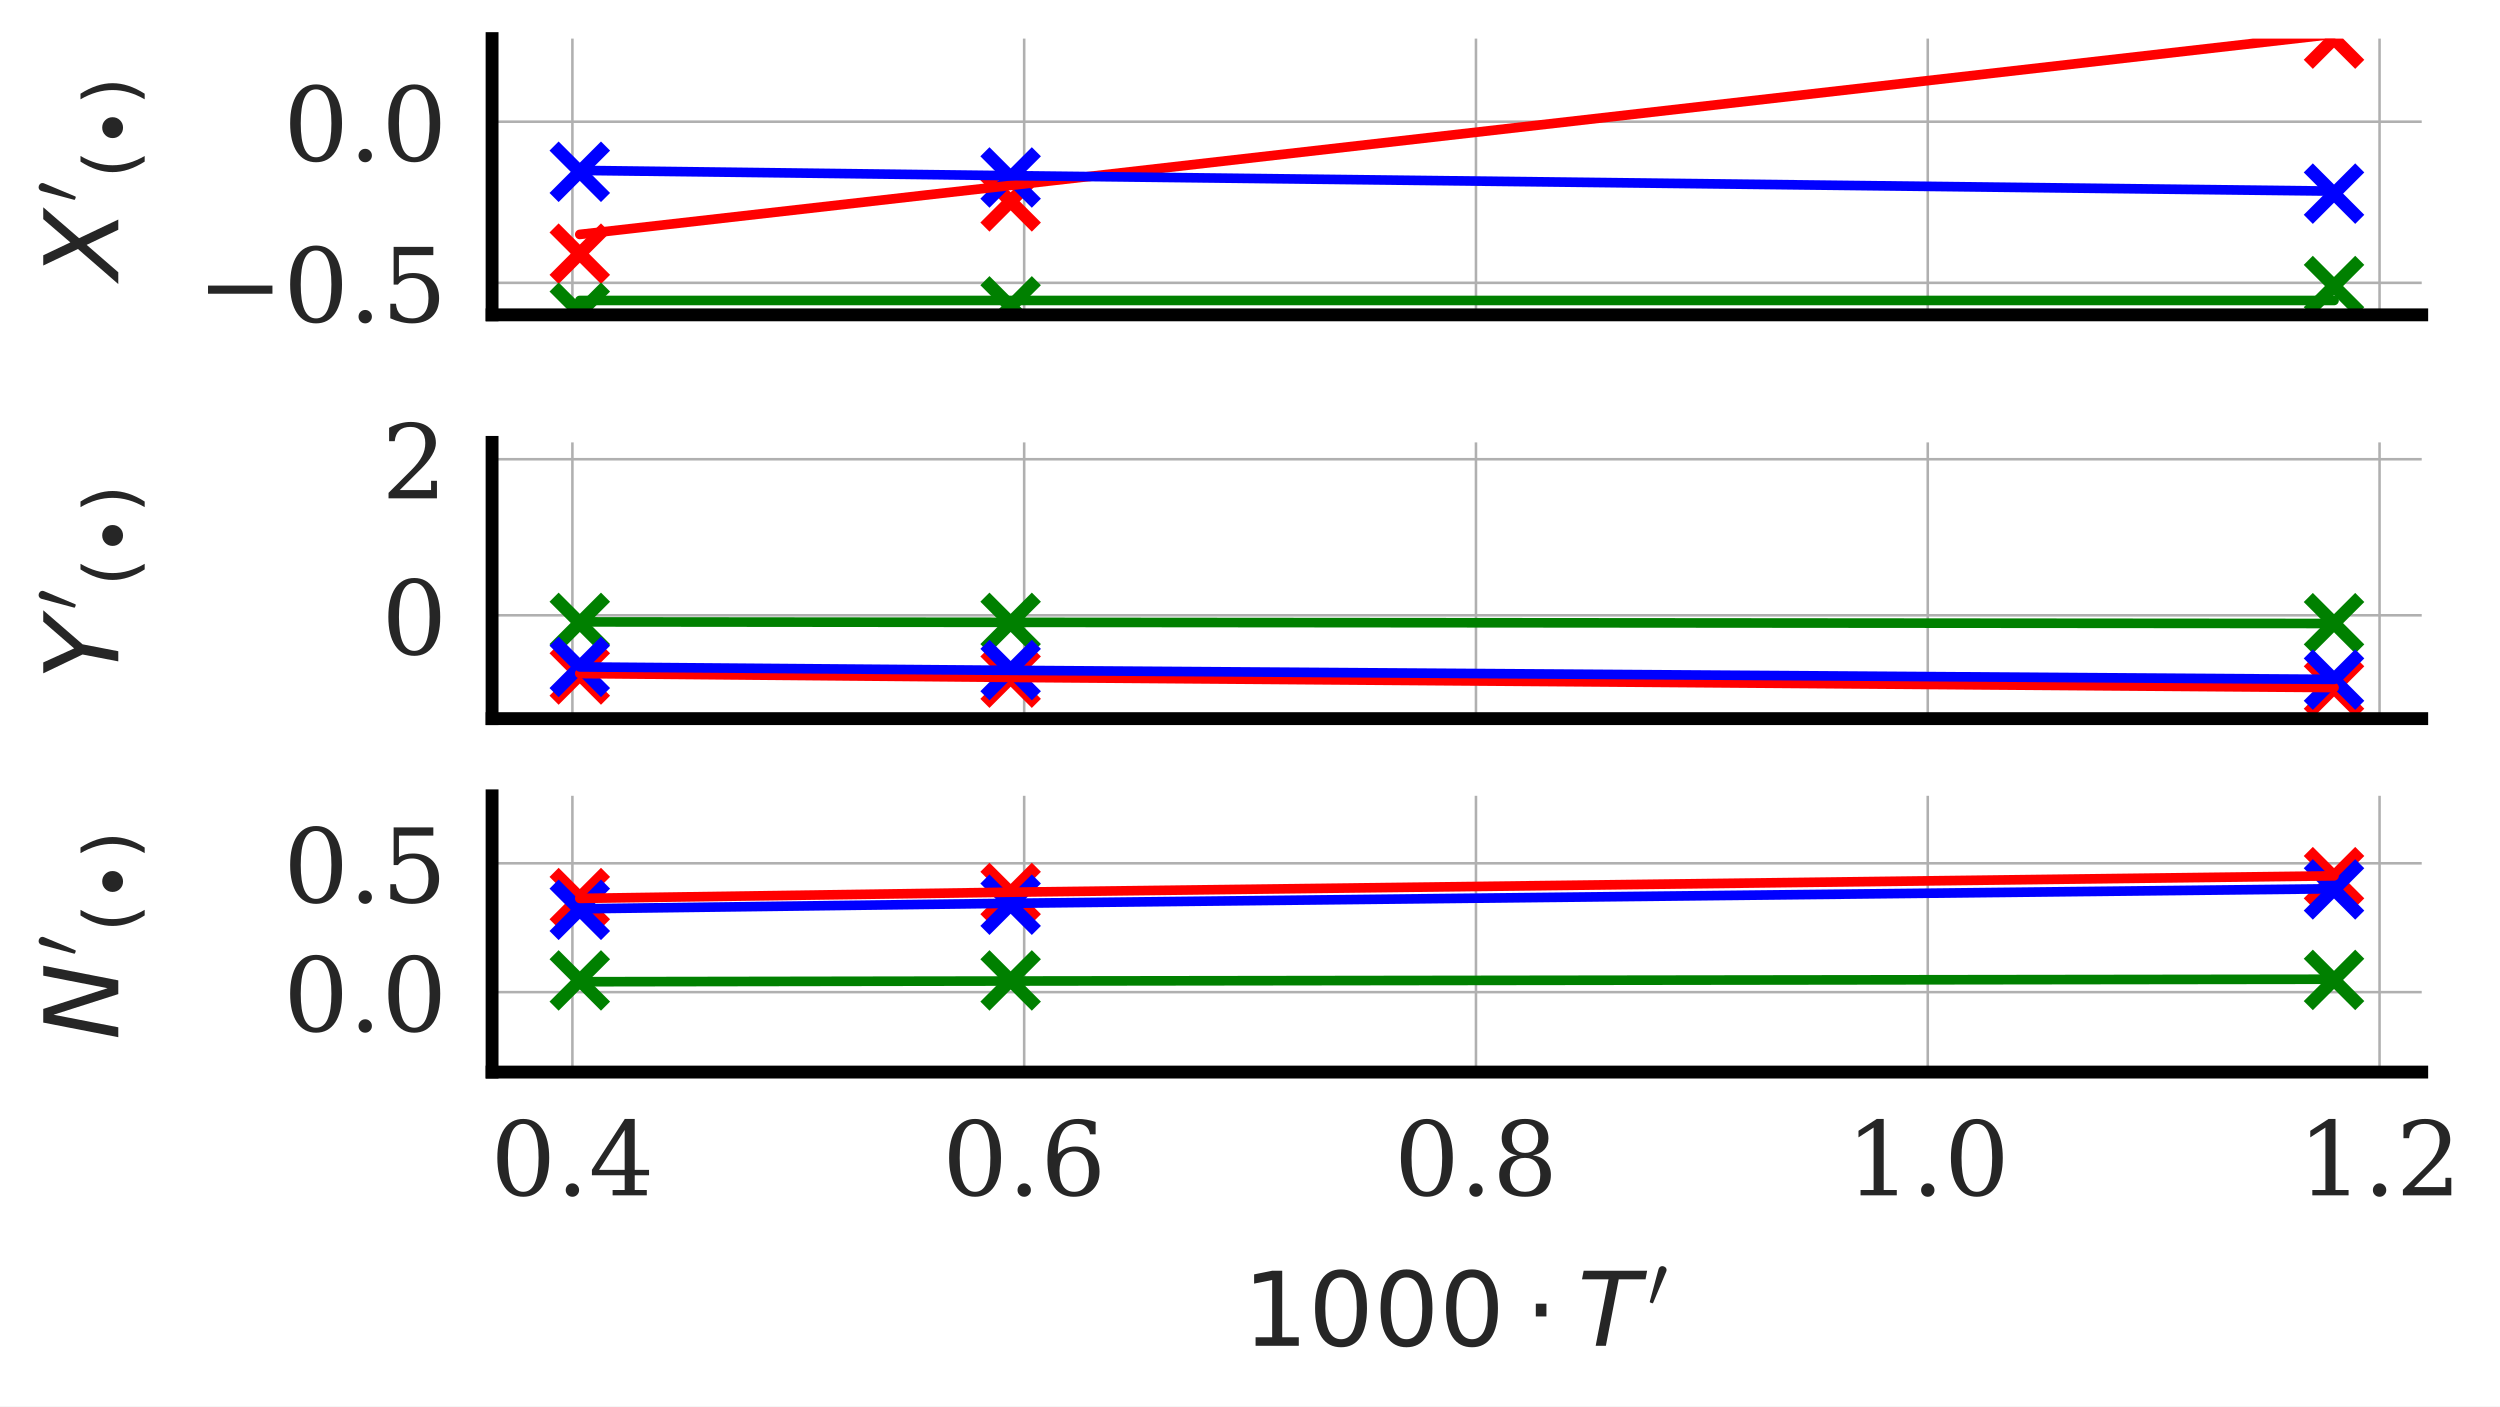
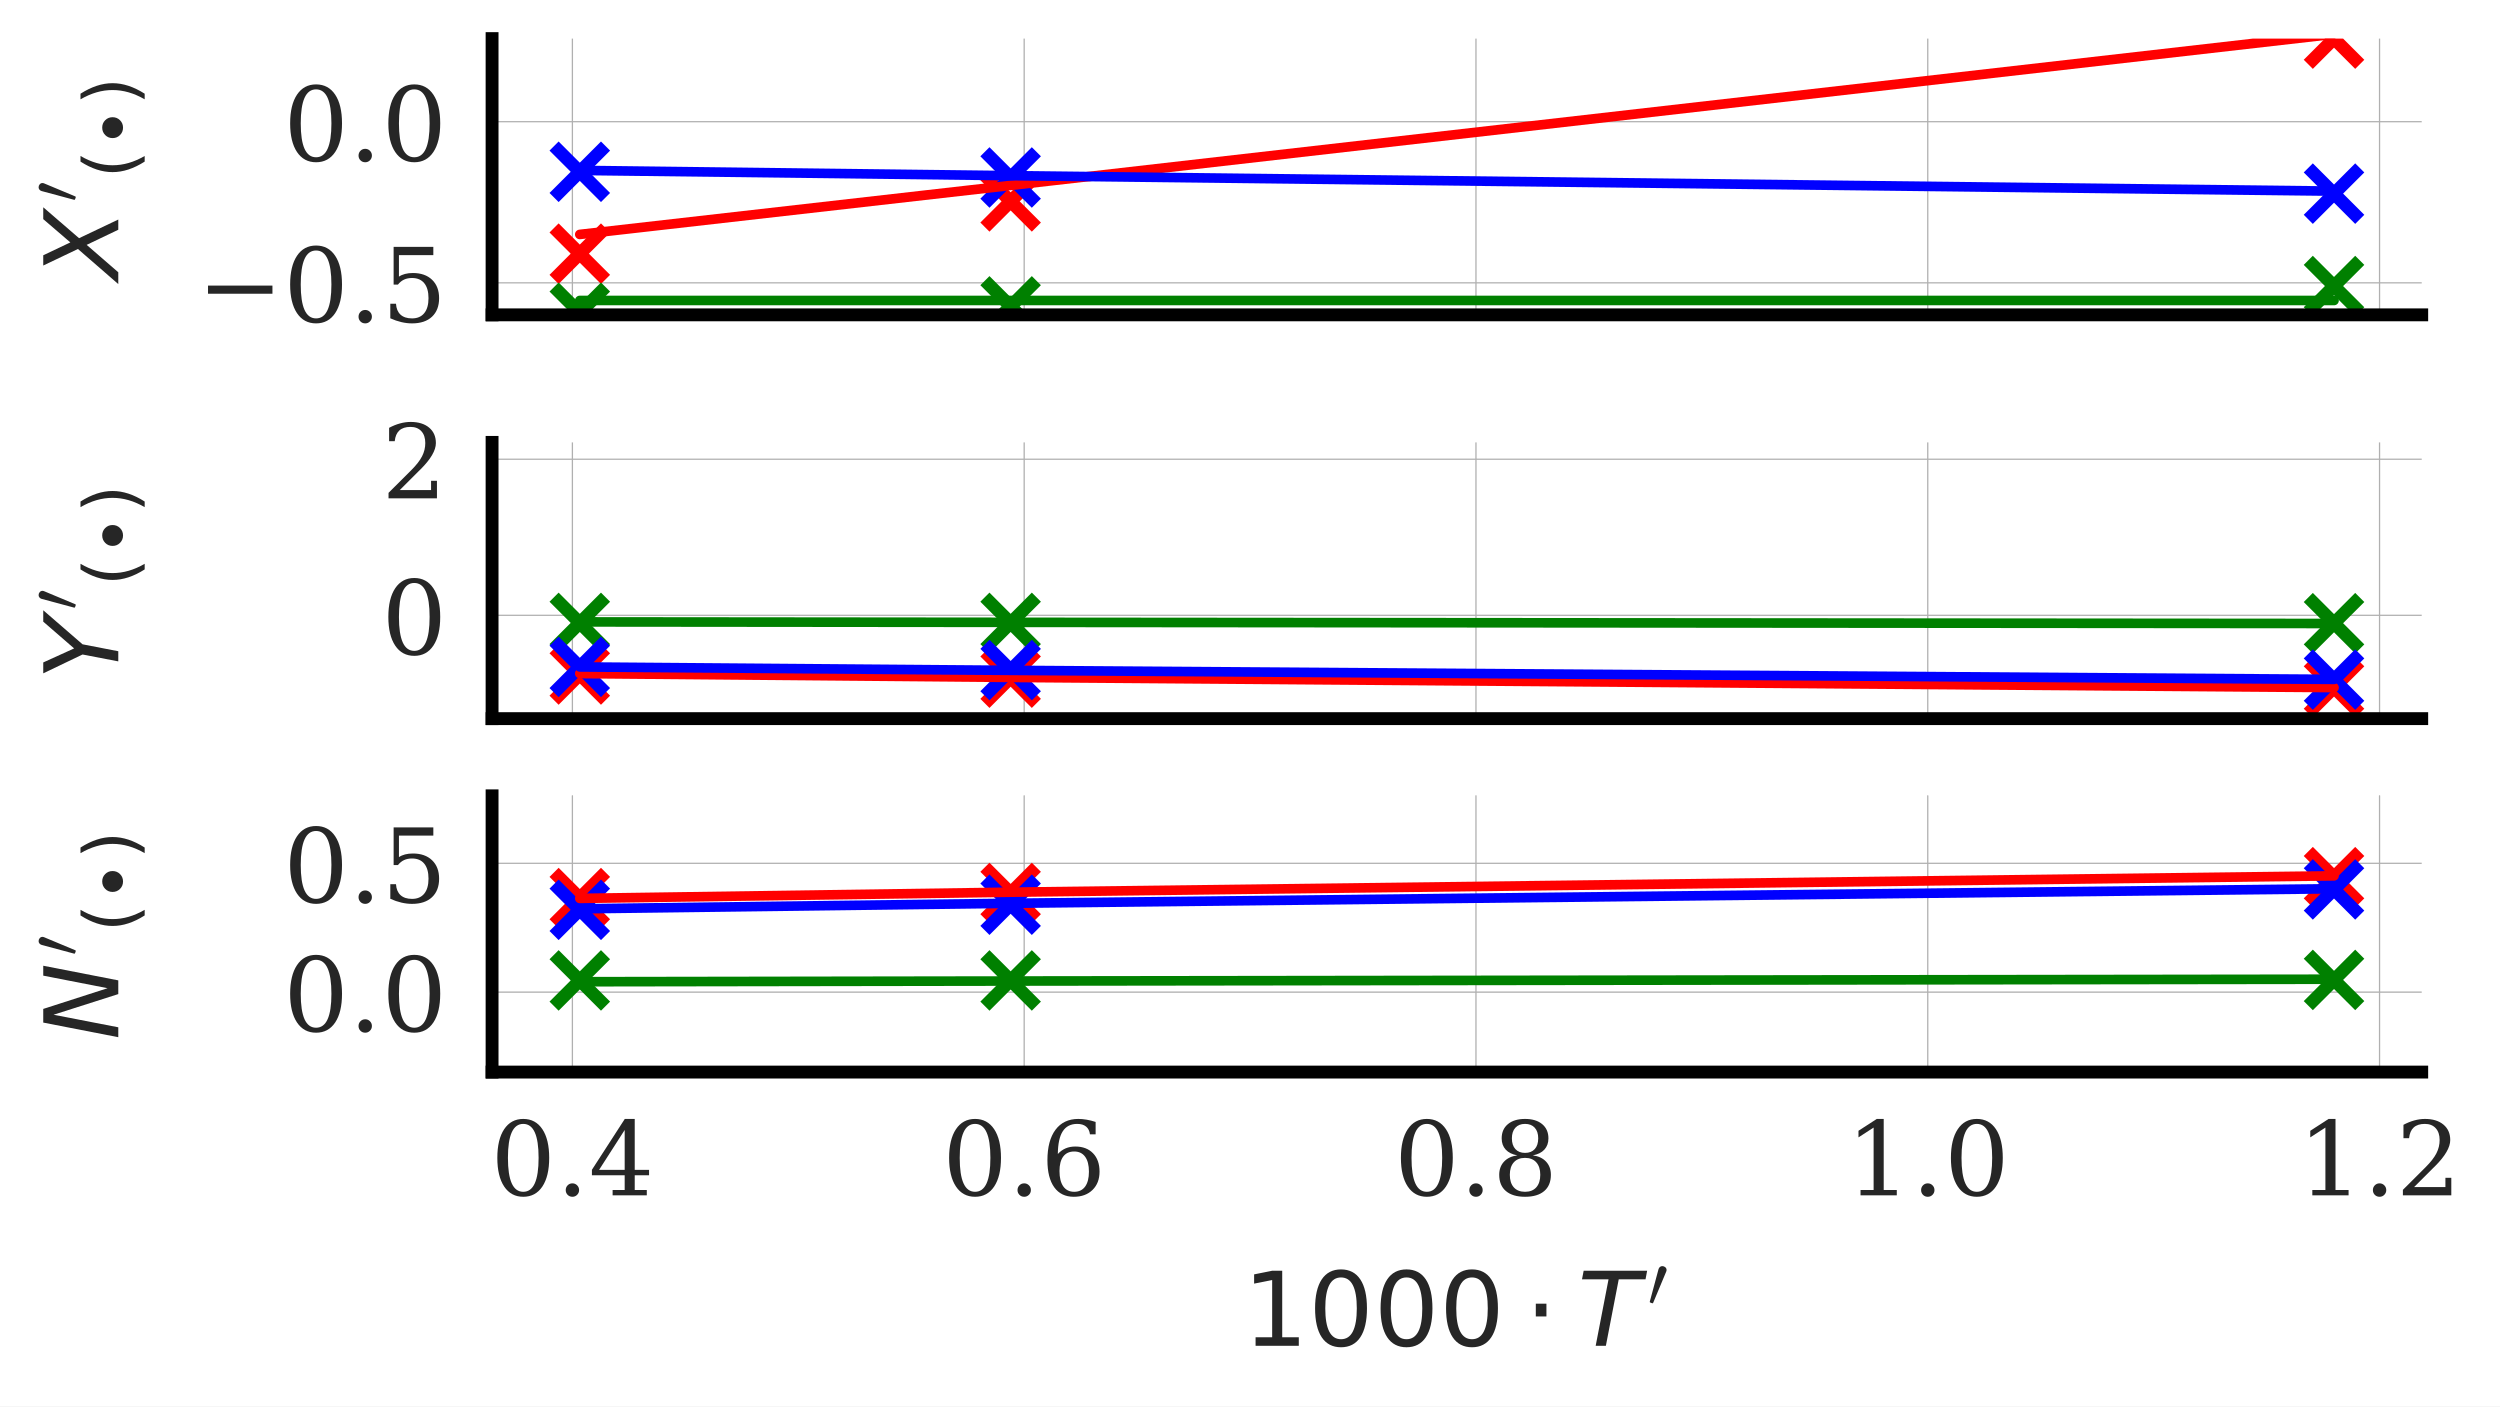
<svg xmlns="http://www.w3.org/2000/svg" xmlns:xlink="http://www.w3.org/1999/xlink" width="194.31pt" height="109.312pt" viewBox="0 0 194.31 109.312" version="1.1">
  <defs>
    <style type="text/css">*{stroke-linejoin: round; stroke-linecap: butt}</style>
  </defs>
  <g id="figure_1">
    <g id="patch_1">
      <path d="M 0 109.312  L 194.31 109.312  L 194.31 0  L 0 0  z " style="fill: #ffffff" />
    </g>
    <g id="axes_1">
      <g id="patch_2">
        <path d="M 38.246 24.471  L 188.226 24.471  L 188.226 3  L 38.246 3  z " style="fill: #ffffff" />
      </g>
      <g id="matplotlib.axis_1">
        <g id="xtick_1">
          <g id="line2d_1">
-             <path d="M 44.489 24.471  L 44.489 3  " clip-path="url(#p336d59a3ff)" style="fill: none; stroke: #b0b0b0; stroke-width: 0.2; stroke-linecap: round" />
+             <path d="M 44.489 24.471  L 44.489 3  " clip-path="url(#pb1b87f5d9b)" style="fill: none; stroke: #b0b0b0; stroke-width: 0.1; stroke-linecap: round" />
          </g>
          <g id="line2d_2" />
        </g>
        <g id="xtick_2">
          <g id="line2d_3">
-             <path d="M 79.603 24.471  L 79.603 3  " clip-path="url(#p336d59a3ff)" style="fill: none; stroke: #b0b0b0; stroke-width: 0.2; stroke-linecap: round" />
+             <path d="M 79.603 24.471  L 79.603 3  " clip-path="url(#pb1b87f5d9b)" style="fill: none; stroke: #b0b0b0; stroke-width: 0.1; stroke-linecap: round" />
          </g>
          <g id="line2d_4" />
        </g>
        <g id="xtick_3">
          <g id="line2d_5">
-             <path d="M 114.718 24.471  L 114.718 3  " clip-path="url(#p336d59a3ff)" style="fill: none; stroke: #b0b0b0; stroke-width: 0.2; stroke-linecap: round" />
+             <path d="M 114.718 24.471  L 114.718 3  " clip-path="url(#pb1b87f5d9b)" style="fill: none; stroke: #b0b0b0; stroke-width: 0.1; stroke-linecap: round" />
          </g>
          <g id="line2d_6" />
        </g>
        <g id="xtick_4">
          <g id="line2d_7">
-             <path d="M 149.833 24.471  L 149.833 3  " clip-path="url(#p336d59a3ff)" style="fill: none; stroke: #b0b0b0; stroke-width: 0.2; stroke-linecap: round" />
+             <path d="M 149.833 24.471  L 149.833 3  " clip-path="url(#pb1b87f5d9b)" style="fill: none; stroke: #b0b0b0; stroke-width: 0.1; stroke-linecap: round" />
          </g>
          <g id="line2d_8" />
        </g>
        <g id="xtick_5">
          <g id="line2d_9">
-             <path d="M 184.948 24.471  L 184.948 3  " clip-path="url(#p336d59a3ff)" style="fill: none; stroke: #b0b0b0; stroke-width: 0.2; stroke-linecap: round" />
+             <path d="M 184.948 24.471  L 184.948 3  " clip-path="url(#pb1b87f5d9b)" style="fill: none; stroke: #b0b0b0; stroke-width: 0.1; stroke-linecap: round" />
          </g>
          <g id="line2d_10" />
        </g>
      </g>
      <g id="matplotlib.axis_2">
        <g id="ytick_1">
          <g id="line2d_11">
-             <path d="M 38.246 21.982  L 188.226 21.982  " clip-path="url(#p336d59a3ff)" style="fill: none; stroke: #b0b0b0; stroke-width: 0.2; stroke-linecap: round" />
+             <path d="M 38.246 21.982  L 188.226 21.982  " clip-path="url(#pb1b87f5d9b)" style="fill: none; stroke: #b0b0b0; stroke-width: 0.1; stroke-linecap: round" />
          </g>
          <g id="line2d_12" />
          <g id="text_1">
            <g style="fill: #262626" transform="translate(15.32024 25.02124) scale(0.08 -0.08)">
              <defs>
                <path id="DejaVuSerif-2212" d="M 678 2259  L 4684 2259  L 4684 1753  L 678 1753  L 678 2259  z " transform="scale(0.015625)" />
                <path id="DejaVuSerif-30" d="M 2034 219  Q 2513 219 2750 744  Q 2988 1269 2988 2328  Q 2988 3391 2750 3916  Q 2513 4441 2034 4441  Q 1556 4441 1318 3916  Q 1081 3391 1081 2328  Q 1081 1269 1318 744  Q 1556 219 2034 219  z M 2034 -91  Q 1275 -91 848 546  Q 422 1184 422 2328  Q 422 3475 848 4112  Q 1275 4750 2034 4750  Q 2797 4750 3222 4112  Q 3647 3475 3647 2328  Q 3647 1184 3222 546  Q 2797 -91 2034 -91  z " transform="scale(0.015625)" />
                <path id="DejaVuSerif-2e" d="M 603 325  Q 603 500 722 622  Q 841 744 1019 744  Q 1191 744 1312 622  Q 1434 500 1434 325  Q 1434 153 1312 31  Q 1191 -91 1019 -91  Q 841 -91 722 29  Q 603 150 603 325  z " transform="scale(0.015625)" />
                <path id="DejaVuSerif-35" d="M 3219 4666  L 3219 4153  L 1081 4153  L 1081 2816  Q 1244 2928 1461 2984  Q 1678 3041 1947 3041  Q 2703 3041 3140 2622  Q 3578 2203 3578 1478  Q 3578 738 3136 323  Q 2694 -91 1894 -91  Q 1572 -91 1234 -12  Q 897 66 544 225  L 544 1131  L 897 1131  Q 925 688 1179 453  Q 1434 219 1894 219  Q 2388 219 2653 544  Q 2919 869 2919 1478  Q 2919 2084 2655 2407  Q 2391 2731 1894 2731  Q 1613 2731 1398 2631  Q 1184 2531 1019 2322  L 750 2322  L 750 4666  L 3219 4666  z " transform="scale(0.015625)" />
              </defs>
              <use xlink:href="#DejaVuSerif-2212" />
              <use xlink:href="#DejaVuSerif-30" x="83.789" />
              <use xlink:href="#DejaVuSerif-2e" x="147.412" />
              <use xlink:href="#DejaVuSerif-35" x="179.199" />
            </g>
          </g>
        </g>
        <g id="ytick_2">
          <g id="line2d_13">
-             <path d="M 38.246 9.458  L 188.226 9.458  " clip-path="url(#p336d59a3ff)" style="fill: none; stroke: #b0b0b0; stroke-width: 0.2; stroke-linecap: round" />
+             <path d="M 38.246 9.458  L 188.226 9.458  " clip-path="url(#pb1b87f5d9b)" style="fill: none; stroke: #b0b0b0; stroke-width: 0.1; stroke-linecap: round" />
          </g>
          <g id="line2d_14" />
          <g id="text_2">
            <g style="fill: #262626" transform="translate(22.02399 12.49743) scale(0.08 -0.08)">
              <use xlink:href="#DejaVuSerif-30" />
              <use xlink:href="#DejaVuSerif-2e" x="63.623" />
              <use xlink:href="#DejaVuSerif-30" x="95.41" />
            </g>
          </g>
        </g>
        <g id="text_3">
          <g style="fill: #262626" transform="translate(9.24024 21.7358) rotate(-90) scale(0.08 -0.08)">
            <defs>
              <path id="DejaVuSans-Oblique-58" d="M 878 4666  L 1516 4666  L 2316 2981  L 3763 4666  L 4500 4666  L 2578 2438  L 3738 0  L 3103 0  L 2163 1966  L 459 0  L -275 0  L 1906 2509  L 878 4666  z " transform="scale(0.015625)" />
              <path id="Cmsy10-30" d="M 225 347  Q 184 359 184 409  L 966 3316  Q 1003 3434 1093 3506  Q 1184 3578 1300 3578  Q 1450 3578 1564 3479  Q 1678 3381 1678 3231  Q 1678 3166 1644 3084  L 488 319  Q 466 275 428 275  Q 394 275 320 306  Q 247 338 225 347  z " transform="scale(0.015625)" />
              <path id="DejaVuSans-28" d="M 1984 4856  Q 1566 4138 1362 3434  Q 1159 2731 1159 2009  Q 1159 1288 1364 580  Q 1569 -128 1984 -844  L 1484 -844  Q 1016 -109 783 600  Q 550 1309 550 2009  Q 550 2706 781 3412  Q 1013 4119 1484 4856  L 1984 4856  z " transform="scale(0.015625)" />
              <path id="DejaVuSans-2219" d="M 1075 2006  Q 1075 2394 1345 2661  Q 1616 2928 2009 2928  Q 2397 2928 2664 2661  Q 2931 2394 2931 2006  Q 2931 1616 2662 1347  Q 2394 1078 2003 1078  Q 1613 1078 1344 1347  Q 1075 1616 1075 2006  z " transform="scale(0.015625)" />
              <path id="DejaVuSans-29" d="M 513 4856  L 1013 4856  Q 1481 4119 1714 3412  Q 1947 2706 1947 2009  Q 1947 1309 1714 600  Q 1481 -109 1013 -844  L 513 -844  Q 928 -128 1133 580  Q 1338 1288 1338 2009  Q 1338 2731 1133 3434  Q 928 4138 513 4856  z " transform="scale(0.015625)" />
            </defs>
            <use xlink:href="#DejaVuSans-Oblique-58" transform="translate(0 0.584375)" />
            <use xlink:href="#Cmsy10-30" transform="translate(75.52263 38.86563) scale(0.7)" />
            <use xlink:href="#DejaVuSans-28" transform="translate(98.4572 -15.82188) scale(0.7)" />
            <use xlink:href="#DejaVuSans-2219" transform="translate(125.7668 -15.82188) scale(0.7)" />
            <use xlink:href="#DejaVuSans-29" transform="translate(169.5851 -15.82188) scale(0.7)" />
          </g>
        </g>
      </g>
      <g id="line2d_15">
        <defs>
-           <path id="m58423760b1" d="M -2 2  L 2 -2  M -2 -2  L 2 2  " style="stroke: #ff0000" />
+           <path id="m5a309c8531" d="M -2 2  L 2 -2  M -2 -2  L 2 2  " style="stroke: #ff0000" />
        </defs>
-         <g clip-path="url(#p336d59a3ff)">
-           <use xlink:href="#m58423760b1" x="45.064" y="19.716" style="fill: #ff0000; stroke: #ff0000" />
-           <use xlink:href="#m58423760b1" x="78.551" y="15.652" style="fill: #ff0000; stroke: #ff0000" />
-           <use xlink:href="#m58423760b1" x="181.409" y="3" style="fill: #ff0000; stroke: #ff0000" />
+         <g clip-path="url(#pb1b87f5d9b)">
+           <use xlink:href="#m5a309c8531" x="45.064" y="19.716" style="fill: #ff0000; stroke: #ff0000" />
+           <use xlink:href="#m5a309c8531" x="78.551" y="15.652" style="fill: #ff0000; stroke: #ff0000" />
+           <use xlink:href="#m5a309c8531" x="181.409" y="3" style="fill: #ff0000; stroke: #ff0000" />
        </g>
      </g>
      <g id="line2d_16">
        <defs>
-           <path id="mcfe4675717" d="M -2 2  L 2 -2  M -2 -2  L 2 2  " style="stroke: #008000" />
+           <path id="me7ef2e83bf" d="M -2 2  L 2 -2  M -2 -2  L 2 2  " style="stroke: #008000" />
        </defs>
-         <g clip-path="url(#p336d59a3ff)">
-           <use xlink:href="#mcfe4675717" x="45.064" y="24.308" style="fill: #008000; stroke: #008000" />
-           <use xlink:href="#mcfe4675717" x="78.551" y="23.813" style="fill: #008000; stroke: #008000" />
-           <use xlink:href="#mcfe4675717" x="181.409" y="22.233" style="fill: #008000; stroke: #008000" />
+         <g clip-path="url(#pb1b87f5d9b)">
+           <use xlink:href="#me7ef2e83bf" x="45.064" y="24.308" style="fill: #008000; stroke: #008000" />
+           <use xlink:href="#me7ef2e83bf" x="78.551" y="23.813" style="fill: #008000; stroke: #008000" />
+           <use xlink:href="#me7ef2e83bf" x="181.409" y="22.233" style="fill: #008000; stroke: #008000" />
        </g>
      </g>
      <g id="line2d_17">
        <defs>
-           <path id="mbdd029a04d" d="M -2 2  L 2 -2  M -2 -2  L 2 2  " style="stroke: #0000ff" />
+           <path id="md3169060c6" d="M -2 2  L 2 -2  M -2 -2  L 2 2  " style="stroke: #0000ff" />
        </defs>
-         <g clip-path="url(#p336d59a3ff)">
-           <use xlink:href="#mbdd029a04d" x="45.064" y="13.351" style="fill: #0000ff; stroke: #0000ff" />
-           <use xlink:href="#mbdd029a04d" x="78.551" y="13.795" style="fill: #0000ff; stroke: #0000ff" />
-           <use xlink:href="#mbdd029a04d" x="181.409" y="15.049" style="fill: #0000ff; stroke: #0000ff" />
+         <g clip-path="url(#pb1b87f5d9b)">
+           <use xlink:href="#md3169060c6" x="45.064" y="13.351" style="fill: #0000ff; stroke: #0000ff" />
+           <use xlink:href="#md3169060c6" x="78.551" y="13.795" style="fill: #0000ff; stroke: #0000ff" />
+           <use xlink:href="#md3169060c6" x="181.409" y="15.049" style="fill: #0000ff; stroke: #0000ff" />
        </g>
      </g>
      <g id="line2d_18">
-         <path d="M 45.064 18.221  L 78.551 14.411  L 181.409 2.657  " clip-path="url(#p336d59a3ff)" style="fill: none; stroke: #ff0000; stroke-width: 0.75; stroke-linecap: round" />
+         <path d="M 45.064 18.221  L 78.551 14.411  L 181.409 2.657  " clip-path="url(#pb1b87f5d9b)" style="fill: none; stroke: #ff0000; stroke-width: 0.75; stroke-linecap: round" />
      </g>
      <g id="line2d_19">
-         <path d="M 45.064 23.354  L 78.551 23.354  L 181.409 23.354  " clip-path="url(#p336d59a3ff)" style="fill: none; stroke: #008000; stroke-width: 0.75; stroke-linecap: round" />
+         <path d="M 45.064 23.354  L 78.551 23.354  L 181.409 23.354  " clip-path="url(#pb1b87f5d9b)" style="fill: none; stroke: #008000; stroke-width: 0.75; stroke-linecap: round" />
      </g>
      <g id="line2d_20">
-         <path d="M 45.064 13.245  L 78.551 13.653  L 181.409 14.856  " clip-path="url(#p336d59a3ff)" style="fill: none; stroke: #0000ff; stroke-width: 0.75; stroke-linecap: round" />
+         <path d="M 45.064 13.245  L 78.551 13.653  L 181.409 14.856  " clip-path="url(#pb1b87f5d9b)" style="fill: none; stroke: #0000ff; stroke-width: 0.75; stroke-linecap: round" />
      </g>
      <g id="patch_3">
        <path d="M 38.246 24.471  L 38.246 3  " style="fill: none; stroke: #000000; stroke-linejoin: miter; stroke-linecap: square" />
      </g>
      <g id="patch_4">
        <path d="M 38.246 24.471  L 188.226 24.471  " style="fill: none; stroke: #000000; stroke-linejoin: miter; stroke-linecap: square" />
      </g>
    </g>
    <g id="axes_2">
      <g id="patch_5">
        <path d="M 38.246 55.855  L 188.226 55.855  L 188.226 34.384  L 38.246 34.384  z " style="fill: #ffffff" />
      </g>
      <g id="matplotlib.axis_3">
        <g id="xtick_6">
          <g id="line2d_21">
-             <path d="M 44.489 55.855  L 44.489 34.384  " clip-path="url(#pc648f36a61)" style="fill: none; stroke: #b0b0b0; stroke-width: 0.2; stroke-linecap: round" />
+             <path d="M 44.489 55.855  L 44.489 34.384  " clip-path="url(#p9582a1cef8)" style="fill: none; stroke: #b0b0b0; stroke-width: 0.1; stroke-linecap: round" />
          </g>
          <g id="line2d_22" />
        </g>
        <g id="xtick_7">
          <g id="line2d_23">
-             <path d="M 79.603 55.855  L 79.603 34.384  " clip-path="url(#pc648f36a61)" style="fill: none; stroke: #b0b0b0; stroke-width: 0.2; stroke-linecap: round" />
+             <path d="M 79.603 55.855  L 79.603 34.384  " clip-path="url(#p9582a1cef8)" style="fill: none; stroke: #b0b0b0; stroke-width: 0.1; stroke-linecap: round" />
          </g>
          <g id="line2d_24" />
        </g>
        <g id="xtick_8">
          <g id="line2d_25">
-             <path d="M 114.718 55.855  L 114.718 34.384  " clip-path="url(#pc648f36a61)" style="fill: none; stroke: #b0b0b0; stroke-width: 0.2; stroke-linecap: round" />
+             <path d="M 114.718 55.855  L 114.718 34.384  " clip-path="url(#p9582a1cef8)" style="fill: none; stroke: #b0b0b0; stroke-width: 0.1; stroke-linecap: round" />
          </g>
          <g id="line2d_26" />
        </g>
        <g id="xtick_9">
          <g id="line2d_27">
-             <path d="M 149.833 55.855  L 149.833 34.384  " clip-path="url(#pc648f36a61)" style="fill: none; stroke: #b0b0b0; stroke-width: 0.2; stroke-linecap: round" />
+             <path d="M 149.833 55.855  L 149.833 34.384  " clip-path="url(#p9582a1cef8)" style="fill: none; stroke: #b0b0b0; stroke-width: 0.1; stroke-linecap: round" />
          </g>
          <g id="line2d_28" />
        </g>
        <g id="xtick_10">
          <g id="line2d_29">
-             <path d="M 184.948 55.855  L 184.948 34.384  " clip-path="url(#pc648f36a61)" style="fill: none; stroke: #b0b0b0; stroke-width: 0.2; stroke-linecap: round" />
+             <path d="M 184.948 55.855  L 184.948 34.384  " clip-path="url(#p9582a1cef8)" style="fill: none; stroke: #b0b0b0; stroke-width: 0.1; stroke-linecap: round" />
          </g>
          <g id="line2d_30" />
        </g>
      </g>
      <g id="matplotlib.axis_4">
        <g id="ytick_3">
          <g id="line2d_31">
-             <path d="M 38.246 47.823  L 188.226 47.823  " clip-path="url(#pc648f36a61)" style="fill: none; stroke: #b0b0b0; stroke-width: 0.2; stroke-linecap: round" />
+             <path d="M 38.246 47.823  L 188.226 47.823  " clip-path="url(#p9582a1cef8)" style="fill: none; stroke: #b0b0b0; stroke-width: 0.1; stroke-linecap: round" />
          </g>
          <g id="line2d_32" />
          <g id="text_4">
            <g style="fill: #262626" transform="translate(29.65649 50.86194) scale(0.08 -0.08)">
              <use xlink:href="#DejaVuSerif-30" />
            </g>
          </g>
        </g>
        <g id="ytick_4">
          <g id="line2d_33">
-             <path d="M 38.246 35.692  L 188.226 35.692  " clip-path="url(#pc648f36a61)" style="fill: none; stroke: #b0b0b0; stroke-width: 0.2; stroke-linecap: round" />
+             <path d="M 38.246 35.692  L 188.226 35.692  " clip-path="url(#p9582a1cef8)" style="fill: none; stroke: #b0b0b0; stroke-width: 0.1; stroke-linecap: round" />
          </g>
          <g id="line2d_34" />
          <g id="text_5">
            <g style="fill: #262626" transform="translate(29.65649 38.73186) scale(0.08 -0.08)">
              <defs>
                <path id="DejaVuSerif-32" d="M 819 3553  L 469 3553  L 469 4384  Q 803 4563 1142 4656  Q 1481 4750 1806 4750  Q 2534 4750 2956 4397  Q 3378 4044 3378 3438  Q 3378 2753 2422 1800  Q 2347 1728 2309 1691  L 1131 513  L 3078 513  L 3078 1088  L 3444 1088  L 3444 0  L 434 0  L 434 341  L 1850 1753  Q 2319 2222 2519 2614  Q 2719 3006 2719 3438  Q 2719 3909 2473 4175  Q 2228 4441 1797 4441  Q 1350 4441 1106 4219  Q 863 3997 819 3553  z " transform="scale(0.015625)" />
              </defs>
              <use xlink:href="#DejaVuSerif-32" />
            </g>
          </g>
        </g>
        <g id="text_6">
          <g style="fill: #262626" transform="translate(9.24024 52.83915) rotate(-90) scale(0.08 -0.08)">
            <defs>
              <path id="DejaVuSans-Oblique-59" d="M 403 4666  L 1081 4666  L 1953 2747  L 3616 4666  L 4325 4666  L 2209 2222  L 1778 0  L 1147 0  L 1575 2222  L 403 4666  z " transform="scale(0.015625)" />
            </defs>
            <use xlink:href="#DejaVuSans-Oblique-59" transform="translate(0 0.584375)" />
            <use xlink:href="#Cmsy10-30" transform="translate(68.10076 38.86563) scale(0.7)" />
            <use xlink:href="#DejaVuSans-28" transform="translate(91.03533 -15.82188) scale(0.7)" />
            <use xlink:href="#DejaVuSans-2219" transform="translate(118.3449 -15.82188) scale(0.7)" />
            <use xlink:href="#DejaVuSans-29" transform="translate(162.1633 -15.82188) scale(0.7)" />
          </g>
        </g>
      </g>
      <g id="line2d_35">
-         <g clip-path="url(#pc648f36a61)">
-           <use xlink:href="#m58423760b1" x="45.064" y="52.424" style="fill: #ff0000; stroke: #ff0000" />
-           <use xlink:href="#m58423760b1" x="78.551" y="52.67" style="fill: #ff0000; stroke: #ff0000" />
-           <use xlink:href="#m58423760b1" x="181.409" y="53.436" style="fill: #ff0000; stroke: #ff0000" />
+         <g clip-path="url(#p9582a1cef8)">
+           <use xlink:href="#m5a309c8531" x="45.064" y="52.424" style="fill: #ff0000; stroke: #ff0000" />
+           <use xlink:href="#m5a309c8531" x="78.551" y="52.67" style="fill: #ff0000; stroke: #ff0000" />
+           <use xlink:href="#m5a309c8531" x="181.409" y="53.436" style="fill: #ff0000; stroke: #ff0000" />
        </g>
      </g>
      <g id="line2d_36">
-         <g clip-path="url(#pc648f36a61)">
-           <use xlink:href="#mcfe4675717" x="45.064" y="48.415" style="fill: #008000; stroke: #008000" />
-           <use xlink:href="#mcfe4675717" x="78.551" y="48.413" style="fill: #008000; stroke: #008000" />
-           <use xlink:href="#mcfe4675717" x="181.409" y="48.437" style="fill: #008000; stroke: #008000" />
+         <g clip-path="url(#p9582a1cef8)">
+           <use xlink:href="#me7ef2e83bf" x="45.064" y="48.415" style="fill: #008000; stroke: #008000" />
+           <use xlink:href="#me7ef2e83bf" x="78.551" y="48.413" style="fill: #008000; stroke: #008000" />
+           <use xlink:href="#me7ef2e83bf" x="181.409" y="48.437" style="fill: #008000; stroke: #008000" />
        </g>
      </g>
      <g id="line2d_37">
-         <g clip-path="url(#pc648f36a61)">
-           <use xlink:href="#mbdd029a04d" x="45.064" y="51.832" style="fill: #0000ff; stroke: #0000ff" />
-           <use xlink:href="#mbdd029a04d" x="78.551" y="52.08" style="fill: #0000ff; stroke: #0000ff" />
-           <use xlink:href="#mbdd029a04d" x="181.409" y="52.821" style="fill: #0000ff; stroke: #0000ff" />
+         <g clip-path="url(#p9582a1cef8)">
+           <use xlink:href="#md3169060c6" x="45.064" y="51.832" style="fill: #0000ff; stroke: #0000ff" />
+           <use xlink:href="#md3169060c6" x="78.551" y="52.08" style="fill: #0000ff; stroke: #0000ff" />
+           <use xlink:href="#md3169060c6" x="181.409" y="52.821" style="fill: #0000ff; stroke: #0000ff" />
        </g>
      </g>
      <g id="line2d_38">
-         <path d="M 45.064 52.352  L 78.551 52.651  L 181.409 53.442  " clip-path="url(#pc648f36a61)" style="fill: none; stroke: #ff0000; stroke-width: 0.75; stroke-linecap: round" />
+         <path d="M 45.064 52.352  L 78.551 52.651  L 181.409 53.442  " clip-path="url(#p9582a1cef8)" style="fill: none; stroke: #ff0000; stroke-width: 0.75; stroke-linecap: round" />
      </g>
      <g id="line2d_39">
-         <path d="M 45.064 48.337  L 78.551 48.371  L 181.409 48.461  " clip-path="url(#pc648f36a61)" style="fill: none; stroke: #008000; stroke-width: 0.75; stroke-linecap: round" />
+         <path d="M 45.064 48.337  L 78.551 48.371  L 181.409 48.461  " clip-path="url(#p9582a1cef8)" style="fill: none; stroke: #008000; stroke-width: 0.75; stroke-linecap: round" />
      </g>
      <g id="line2d_40">
-         <path d="M 45.064 51.837  L 78.551 52.103  L 181.409 52.803  " clip-path="url(#pc648f36a61)" style="fill: none; stroke: #0000ff; stroke-width: 0.75; stroke-linecap: round" />
+         <path d="M 45.064 51.837  L 78.551 52.103  L 181.409 52.803  " clip-path="url(#p9582a1cef8)" style="fill: none; stroke: #0000ff; stroke-width: 0.75; stroke-linecap: round" />
      </g>
      <g id="patch_6">
        <path d="M 38.246 55.855  L 38.246 34.384  " style="fill: none; stroke: #000000; stroke-linejoin: miter; stroke-linecap: square" />
      </g>
      <g id="patch_7">
        <path d="M 38.246 55.855  L 188.226 55.855  " style="fill: none; stroke: #000000; stroke-linejoin: miter; stroke-linecap: square" />
      </g>
    </g>
    <g id="axes_3">
      <g id="patch_8">
        <path d="M 38.246 83.326  L 188.226 83.326  L 188.226 61.855  L 38.246 61.855  z " style="fill: #ffffff" />
      </g>
      <g id="matplotlib.axis_5">
        <g id="xtick_11">
          <g id="line2d_41">
-             <path d="M 44.489 83.326  L 44.489 61.855  " clip-path="url(#p60b9dc06f5)" style="fill: none; stroke: #b0b0b0; stroke-width: 0.2; stroke-linecap: round" />
+             <path d="M 44.489 83.326  L 44.489 61.855  " clip-path="url(#p38b10c4e5c)" style="fill: none; stroke: #b0b0b0; stroke-width: 0.1; stroke-linecap: round" />
          </g>
          <g id="line2d_42" />
          <g id="text_7">
            <g style="fill: #262626" transform="translate(38.12726 92.90506) scale(0.08 -0.08)">
              <defs>
                <path id="DejaVuSerif-34" d="M 2234 1581  L 2234 4063  L 641 1581  L 2234 1581  z M 3609 0  L 1484 0  L 1484 331  L 2234 331  L 2234 1247  L 197 1247  L 197 1588  L 2241 4750  L 2859 4750  L 2859 1581  L 3750 1581  L 3750 1247  L 2859 1247  L 2859 331  L 3609 331  L 3609 0  z " transform="scale(0.015625)" />
              </defs>
              <use xlink:href="#DejaVuSerif-30" />
              <use xlink:href="#DejaVuSerif-2e" x="63.623" />
              <use xlink:href="#DejaVuSerif-34" x="95.41" />
            </g>
          </g>
        </g>
        <g id="xtick_12">
          <g id="line2d_43">
-             <path d="M 79.603 83.326  L 79.603 61.855  " clip-path="url(#p60b9dc06f5)" style="fill: none; stroke: #b0b0b0; stroke-width: 0.2; stroke-linecap: round" />
+             <path d="M 79.603 83.326  L 79.603 61.855  " clip-path="url(#p38b10c4e5c)" style="fill: none; stroke: #b0b0b0; stroke-width: 0.1; stroke-linecap: round" />
          </g>
          <g id="line2d_44" />
          <g id="text_8">
            <g style="fill: #262626" transform="translate(73.24224 92.90506) scale(0.08 -0.08)">
              <defs>
                <path id="DejaVuSerif-36" d="M 2094 219  Q 2534 219 2771 542  Q 3009 866 3009 1472  Q 3009 2078 2771 2401  Q 2534 2725 2094 2725  Q 1647 2725 1412 2412  Q 1178 2100 1178 1509  Q 1178 888 1415 553  Q 1653 219 2094 219  z M 1075 2569  Q 1288 2803 1556 2918  Q 1825 3034 2163 3034  Q 2859 3034 3264 2615  Q 3669 2197 3669 1472  Q 3669 763 3233 336  Q 2797 -91 2069 -91  Q 1278 -91 853 498  Q 428 1088 428 2181  Q 428 3406 931 4078  Q 1434 4750 2350 4750  Q 2597 4750 2869 4703  Q 3141 4656 3425 4563  L 3425 3794  L 3072 3794  Q 3034 4109 2831 4275  Q 2628 4441 2284 4441  Q 1678 4441 1381 3981  Q 1084 3522 1075 2569  z " transform="scale(0.015625)" />
              </defs>
              <use xlink:href="#DejaVuSerif-30" />
              <use xlink:href="#DejaVuSerif-2e" x="63.623" />
              <use xlink:href="#DejaVuSerif-36" x="95.41" />
            </g>
          </g>
        </g>
        <g id="xtick_13">
          <g id="line2d_45">
-             <path d="M 114.718 83.326  L 114.718 61.855  " clip-path="url(#p60b9dc06f5)" style="fill: none; stroke: #b0b0b0; stroke-width: 0.2; stroke-linecap: round" />
+             <path d="M 114.718 83.326  L 114.718 61.855  " clip-path="url(#p38b10c4e5c)" style="fill: none; stroke: #b0b0b0; stroke-width: 0.1; stroke-linecap: round" />
          </g>
          <g id="line2d_46" />
          <g id="text_9">
            <g style="fill: #262626" transform="translate(108.3572 92.90506) scale(0.08 -0.08)">
              <defs>
                <path id="DejaVuSerif-38" d="M 2981 1275  Q 2981 1775 2732 2051  Q 2484 2328 2034 2328  Q 1584 2328 1336 2051  Q 1088 1775 1088 1275  Q 1088 772 1336 495  Q 1584 219 2034 219  Q 2484 219 2732 495  Q 2981 772 2981 1275  z M 2853 3541  Q 2853 3966 2637 4203  Q 2422 4441 2034 4441  Q 1650 4441 1433 4203  Q 1216 3966 1216 3541  Q 1216 3113 1433 2875  Q 1650 2638 2034 2638  Q 2422 2638 2637 2875  Q 2853 3113 2853 3541  z M 2516 2484  Q 3047 2413 3344 2092  Q 3641 1772 3641 1275  Q 3641 619 3225 264  Q 2809 -91 2034 -91  Q 1263 -91 845 264  Q 428 619 428 1275  Q 428 1772 725 2092  Q 1022 2413 1556 2484  Q 1084 2569 832 2842  Q 581 3116 581 3541  Q 581 4103 968 4426  Q 1356 4750 2034 4750  Q 2713 4750 3100 4426  Q 3488 4103 3488 3541  Q 3488 3116 3236 2842  Q 2984 2569 2516 2484  z " transform="scale(0.015625)" />
              </defs>
              <use xlink:href="#DejaVuSerif-30" />
              <use xlink:href="#DejaVuSerif-2e" x="63.623" />
              <use xlink:href="#DejaVuSerif-38" x="95.41" />
            </g>
          </g>
        </g>
        <g id="xtick_14">
          <g id="line2d_47">
-             <path d="M 149.833 83.326  L 149.833 61.855  " clip-path="url(#p60b9dc06f5)" style="fill: none; stroke: #b0b0b0; stroke-width: 0.2; stroke-linecap: round" />
+             <path d="M 149.833 83.326  L 149.833 61.855  " clip-path="url(#p38b10c4e5c)" style="fill: none; stroke: #b0b0b0; stroke-width: 0.1; stroke-linecap: round" />
          </g>
          <g id="line2d_48" />
          <g id="text_10">
            <g style="fill: #262626" transform="translate(143.4722 92.90506) scale(0.08 -0.08)">
              <defs>
                <path id="DejaVuSerif-31" d="M 909 0  L 909 331  L 1722 331  L 1722 4213  L 781 3603  L 781 4013  L 1919 4750  L 2350 4750  L 2350 331  L 3163 331  L 3163 0  L 909 0  z " transform="scale(0.015625)" />
              </defs>
              <use xlink:href="#DejaVuSerif-31" />
              <use xlink:href="#DejaVuSerif-2e" x="63.623" />
              <use xlink:href="#DejaVuSerif-30" x="95.41" />
            </g>
          </g>
        </g>
        <g id="xtick_15">
          <g id="line2d_49">
-             <path d="M 184.948 83.326  L 184.948 61.855  " clip-path="url(#p60b9dc06f5)" style="fill: none; stroke: #b0b0b0; stroke-width: 0.2; stroke-linecap: round" />
+             <path d="M 184.948 83.326  L 184.948 61.855  " clip-path="url(#p38b10c4e5c)" style="fill: none; stroke: #b0b0b0; stroke-width: 0.1; stroke-linecap: round" />
          </g>
          <g id="line2d_50" />
          <g id="text_11">
            <g style="fill: #262626" transform="translate(178.5872 92.90506) scale(0.08 -0.08)">
              <use xlink:href="#DejaVuSerif-31" />
              <use xlink:href="#DejaVuSerif-2e" x="63.623" />
              <use xlink:href="#DejaVuSerif-32" x="95.41" />
            </g>
          </g>
        </g>
        <g id="text_12">
          <g style="fill: #262626" transform="translate(96.59643 104.6476) scale(0.08 -0.08)">
            <defs>
              <path id="DejaVuSans-31" d="M 794 531  L 1825 531  L 1825 4091  L 703 3866  L 703 4441  L 1819 4666  L 2450 4666  L 2450 531  L 3481 531  L 3481 0  L 794 0  L 794 531  z " transform="scale(0.015625)" />
              <path id="DejaVuSans-30" d="M 2034 4250  Q 1547 4250 1301 3770  Q 1056 3291 1056 2328  Q 1056 1369 1301 889  Q 1547 409 2034 409  Q 2525 409 2770 889  Q 3016 1369 3016 2328  Q 3016 3291 2770 3770  Q 2525 4250 2034 4250  z M 2034 4750  Q 2819 4750 3233 4129  Q 3647 3509 3647 2328  Q 3647 1150 3233 529  Q 2819 -91 2034 -91  Q 1250 -91 836 529  Q 422 1150 422 2328  Q 422 3509 836 4129  Q 1250 4750 2034 4750  z " transform="scale(0.015625)" />
              <path id="DejaVuSans-22c5" d="M 684 2619  L 1344 2619  L 1344 1825  L 684 1825  L 684 2619  z " transform="scale(0.015625)" />
              <path id="DejaVuSans-Oblique-54" d="M 378 4666  L 4325 4666  L 4225 4134  L 2559 4134  L 1759 0  L 1125 0  L 1925 4134  L 275 4134  L 378 4666  z " transform="scale(0.015625)" />
            </defs>
            <use xlink:href="#DejaVuSans-31" transform="translate(0 0.584375)" />
            <use xlink:href="#DejaVuSans-30" transform="translate(63.62305 0.584375)" />
            <use xlink:href="#DejaVuSans-30" transform="translate(127.2461 0.584375)" />
            <use xlink:href="#DejaVuSans-30" transform="translate(190.8691 0.584375)" />
            <use xlink:href="#DejaVuSans-22c5" transform="translate(273.9746 0.584375)" />
            <use xlink:href="#DejaVuSans-Oblique-54" transform="translate(325.2441 0.584375)" />
            <use xlink:href="#Cmsy10-30" transform="translate(393.3449 38.86563) scale(0.7)" />
          </g>
        </g>
      </g>
      <g id="matplotlib.axis_6">
        <g id="ytick_5">
          <g id="line2d_51">
-             <path d="M 38.246 77.113  L 188.226 77.113  " clip-path="url(#p60b9dc06f5)" style="fill: none; stroke: #b0b0b0; stroke-width: 0.2; stroke-linecap: round" />
+             <path d="M 38.246 77.113  L 188.226 77.113  " clip-path="url(#p38b10c4e5c)" style="fill: none; stroke: #b0b0b0; stroke-width: 0.1; stroke-linecap: round" />
          </g>
          <g id="line2d_52" />
          <g id="text_13">
            <g style="fill: #262626" transform="translate(22.02399 80.1526) scale(0.08 -0.08)">
              <use xlink:href="#DejaVuSerif-30" />
              <use xlink:href="#DejaVuSerif-2e" x="63.623" />
              <use xlink:href="#DejaVuSerif-30" x="95.41" />
            </g>
          </g>
        </g>
        <g id="ytick_6">
          <g id="line2d_53">
-             <path d="M 38.246 67.099  L 188.226 67.099  " clip-path="url(#p60b9dc06f5)" style="fill: none; stroke: #b0b0b0; stroke-width: 0.2; stroke-linecap: round" />
+             <path d="M 38.246 67.099  L 188.226 67.099  " clip-path="url(#p38b10c4e5c)" style="fill: none; stroke: #b0b0b0; stroke-width: 0.1; stroke-linecap: round" />
          </g>
          <g id="line2d_54" />
          <g id="text_14">
            <g style="fill: #262626" transform="translate(22.02399 70.13874) scale(0.08 -0.08)">
              <use xlink:href="#DejaVuSerif-30" />
              <use xlink:href="#DejaVuSerif-2e" x="63.623" />
              <use xlink:href="#DejaVuSerif-35" x="95.41" />
            </g>
          </g>
        </g>
        <g id="text_15">
          <g style="fill: #262626" transform="translate(9.24024 80.83075) rotate(-90) scale(0.08 -0.08)">
            <defs>
              <path id="DejaVuSans-Oblique-4e" d="M 1081 4666  L 1931 4666  L 3219 666  L 4000 4666  L 4616 4666  L 3706 0  L 2853 0  L 1569 4025  L 788 0  L 172 0  L 1081 4666  z " transform="scale(0.015625)" />
            </defs>
            <use xlink:href="#DejaVuSans-Oblique-4e" transform="translate(0 0.584375)" />
            <use xlink:href="#Cmsy10-30" transform="translate(81.82146 38.86563) scale(0.7)" />
            <use xlink:href="#DejaVuSans-28" transform="translate(104.756 -15.82188) scale(0.7)" />
            <use xlink:href="#DejaVuSans-2219" transform="translate(132.0656 -15.82188) scale(0.7)" />
            <use xlink:href="#DejaVuSans-29" transform="translate(175.884 -15.82188) scale(0.7)" />
          </g>
        </g>
      </g>
      <g id="line2d_55">
-         <g clip-path="url(#p60b9dc06f5)">
-           <use xlink:href="#m58423760b1" x="45.064" y="69.803" style="fill: #ff0000; stroke: #ff0000" />
-           <use xlink:href="#m58423760b1" x="78.551" y="69.406" style="fill: #ff0000; stroke: #ff0000" />
-           <use xlink:href="#m58423760b1" x="181.409" y="68.178" style="fill: #ff0000; stroke: #ff0000" />
+         <g clip-path="url(#p38b10c4e5c)">
+           <use xlink:href="#m5a309c8531" x="45.064" y="69.803" style="fill: #ff0000; stroke: #ff0000" />
+           <use xlink:href="#m5a309c8531" x="78.551" y="69.406" style="fill: #ff0000; stroke: #ff0000" />
+           <use xlink:href="#m5a309c8531" x="181.409" y="68.178" style="fill: #ff0000; stroke: #ff0000" />
        </g>
      </g>
      <g id="line2d_56">
-         <g clip-path="url(#p60b9dc06f5)">
-           <use xlink:href="#mcfe4675717" x="45.064" y="76.202" style="fill: #008000; stroke: #008000" />
-           <use xlink:href="#mcfe4675717" x="78.551" y="76.203" style="fill: #008000; stroke: #008000" />
-           <use xlink:href="#mcfe4675717" x="181.409" y="76.162" style="fill: #008000; stroke: #008000" />
+         <g clip-path="url(#p38b10c4e5c)">
+           <use xlink:href="#me7ef2e83bf" x="45.064" y="76.202" style="fill: #008000; stroke: #008000" />
+           <use xlink:href="#me7ef2e83bf" x="78.551" y="76.203" style="fill: #008000; stroke: #008000" />
+           <use xlink:href="#me7ef2e83bf" x="181.409" y="76.162" style="fill: #008000; stroke: #008000" />
        </g>
      </g>
      <g id="line2d_57">
-         <g clip-path="url(#p60b9dc06f5)">
-           <use xlink:href="#mbdd029a04d" x="45.064" y="70.714" style="fill: #0000ff; stroke: #0000ff" />
-           <use xlink:href="#mbdd029a04d" x="78.551" y="70.317" style="fill: #0000ff; stroke: #0000ff" />
-           <use xlink:href="#mbdd029a04d" x="181.409" y="69.129" style="fill: #0000ff; stroke: #0000ff" />
+         <g clip-path="url(#p38b10c4e5c)">
+           <use xlink:href="#md3169060c6" x="45.064" y="70.714" style="fill: #0000ff; stroke: #0000ff" />
+           <use xlink:href="#md3169060c6" x="78.551" y="70.317" style="fill: #0000ff; stroke: #0000ff" />
+           <use xlink:href="#md3169060c6" x="181.409" y="69.129" style="fill: #0000ff; stroke: #0000ff" />
        </g>
      </g>
      <g id="line2d_58">
-         <path d="M 45.064 69.827  L 78.551 69.345  L 181.409 68.074  " clip-path="url(#p60b9dc06f5)" style="fill: none; stroke: #ff0000; stroke-width: 0.75; stroke-linecap: round" />
+         <path d="M 45.064 69.827  L 78.551 69.345  L 181.409 68.074  " clip-path="url(#p38b10c4e5c)" style="fill: none; stroke: #ff0000; stroke-width: 0.75; stroke-linecap: round" />
      </g>
      <g id="line2d_59">
-         <path d="M 45.064 76.304  L 78.551 76.25  L 181.409 76.109  " clip-path="url(#p60b9dc06f5)" style="fill: none; stroke: #008000; stroke-width: 0.75; stroke-linecap: round" />
+         <path d="M 45.064 76.304  L 78.551 76.25  L 181.409 76.109  " clip-path="url(#p38b10c4e5c)" style="fill: none; stroke: #008000; stroke-width: 0.75; stroke-linecap: round" />
      </g>
      <g id="line2d_60">
-         <path d="M 45.064 70.636  L 78.551 70.208  L 181.409 69.078  " clip-path="url(#p60b9dc06f5)" style="fill: none; stroke: #0000ff; stroke-width: 0.75; stroke-linecap: round" />
+         <path d="M 45.064 70.636  L 78.551 70.208  L 181.409 69.078  " clip-path="url(#p38b10c4e5c)" style="fill: none; stroke: #0000ff; stroke-width: 0.75; stroke-linecap: round" />
      </g>
      <g id="patch_9">
        <path d="M 38.246 83.326  L 38.246 61.855  " style="fill: none; stroke: #000000; stroke-linejoin: miter; stroke-linecap: square" />
      </g>
      <g id="patch_10">
        <path d="M 38.246 83.326  L 188.226 83.326  " style="fill: none; stroke: #000000; stroke-linejoin: miter; stroke-linecap: square" />
      </g>
    </g>
  </g>
  <defs>
-     <clipPath id="p336d59a3ff">
+     <clipPath id="pb1b87f5d9b">
      <rect x="38.246" y="3" width="149.98" height="21.471" />
    </clipPath>
-     <clipPath id="pc648f36a61">
+     <clipPath id="p9582a1cef8">
      <rect x="38.246" y="34.384" width="149.98" height="21.471" />
    </clipPath>
-     <clipPath id="p60b9dc06f5">
+     <clipPath id="p38b10c4e5c">
      <rect x="38.246" y="61.855" width="149.98" height="21.471" />
    </clipPath>
  </defs>
</svg>
